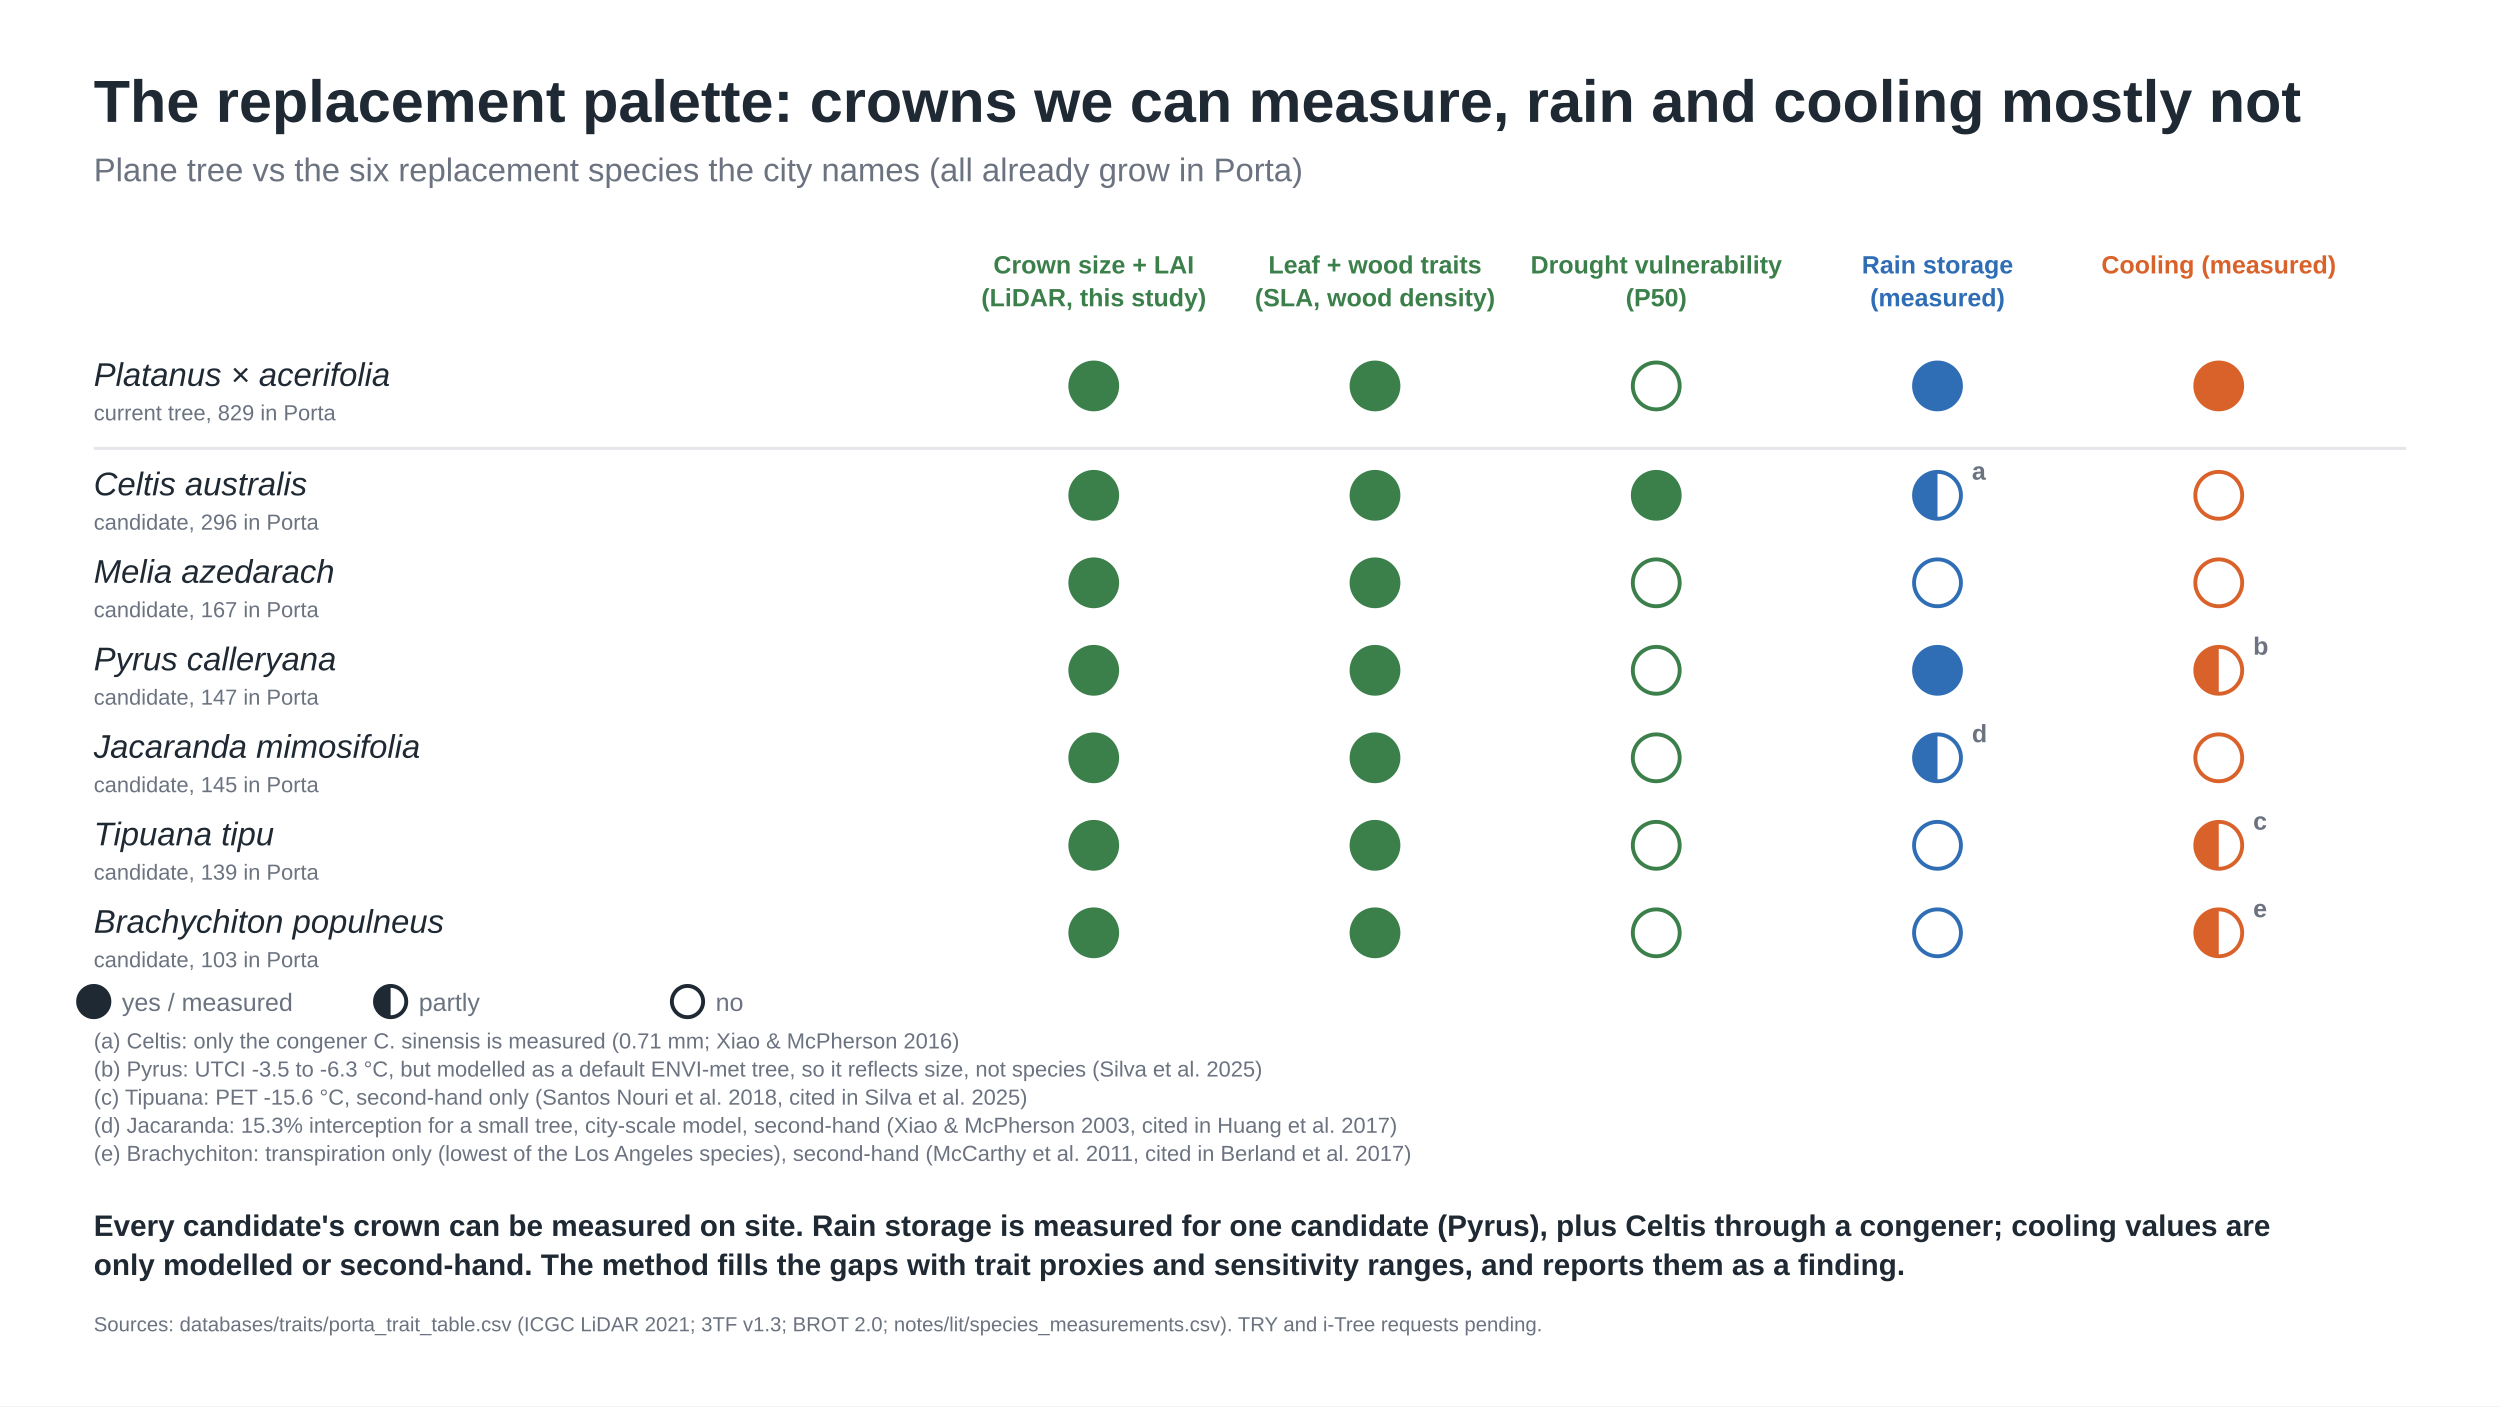
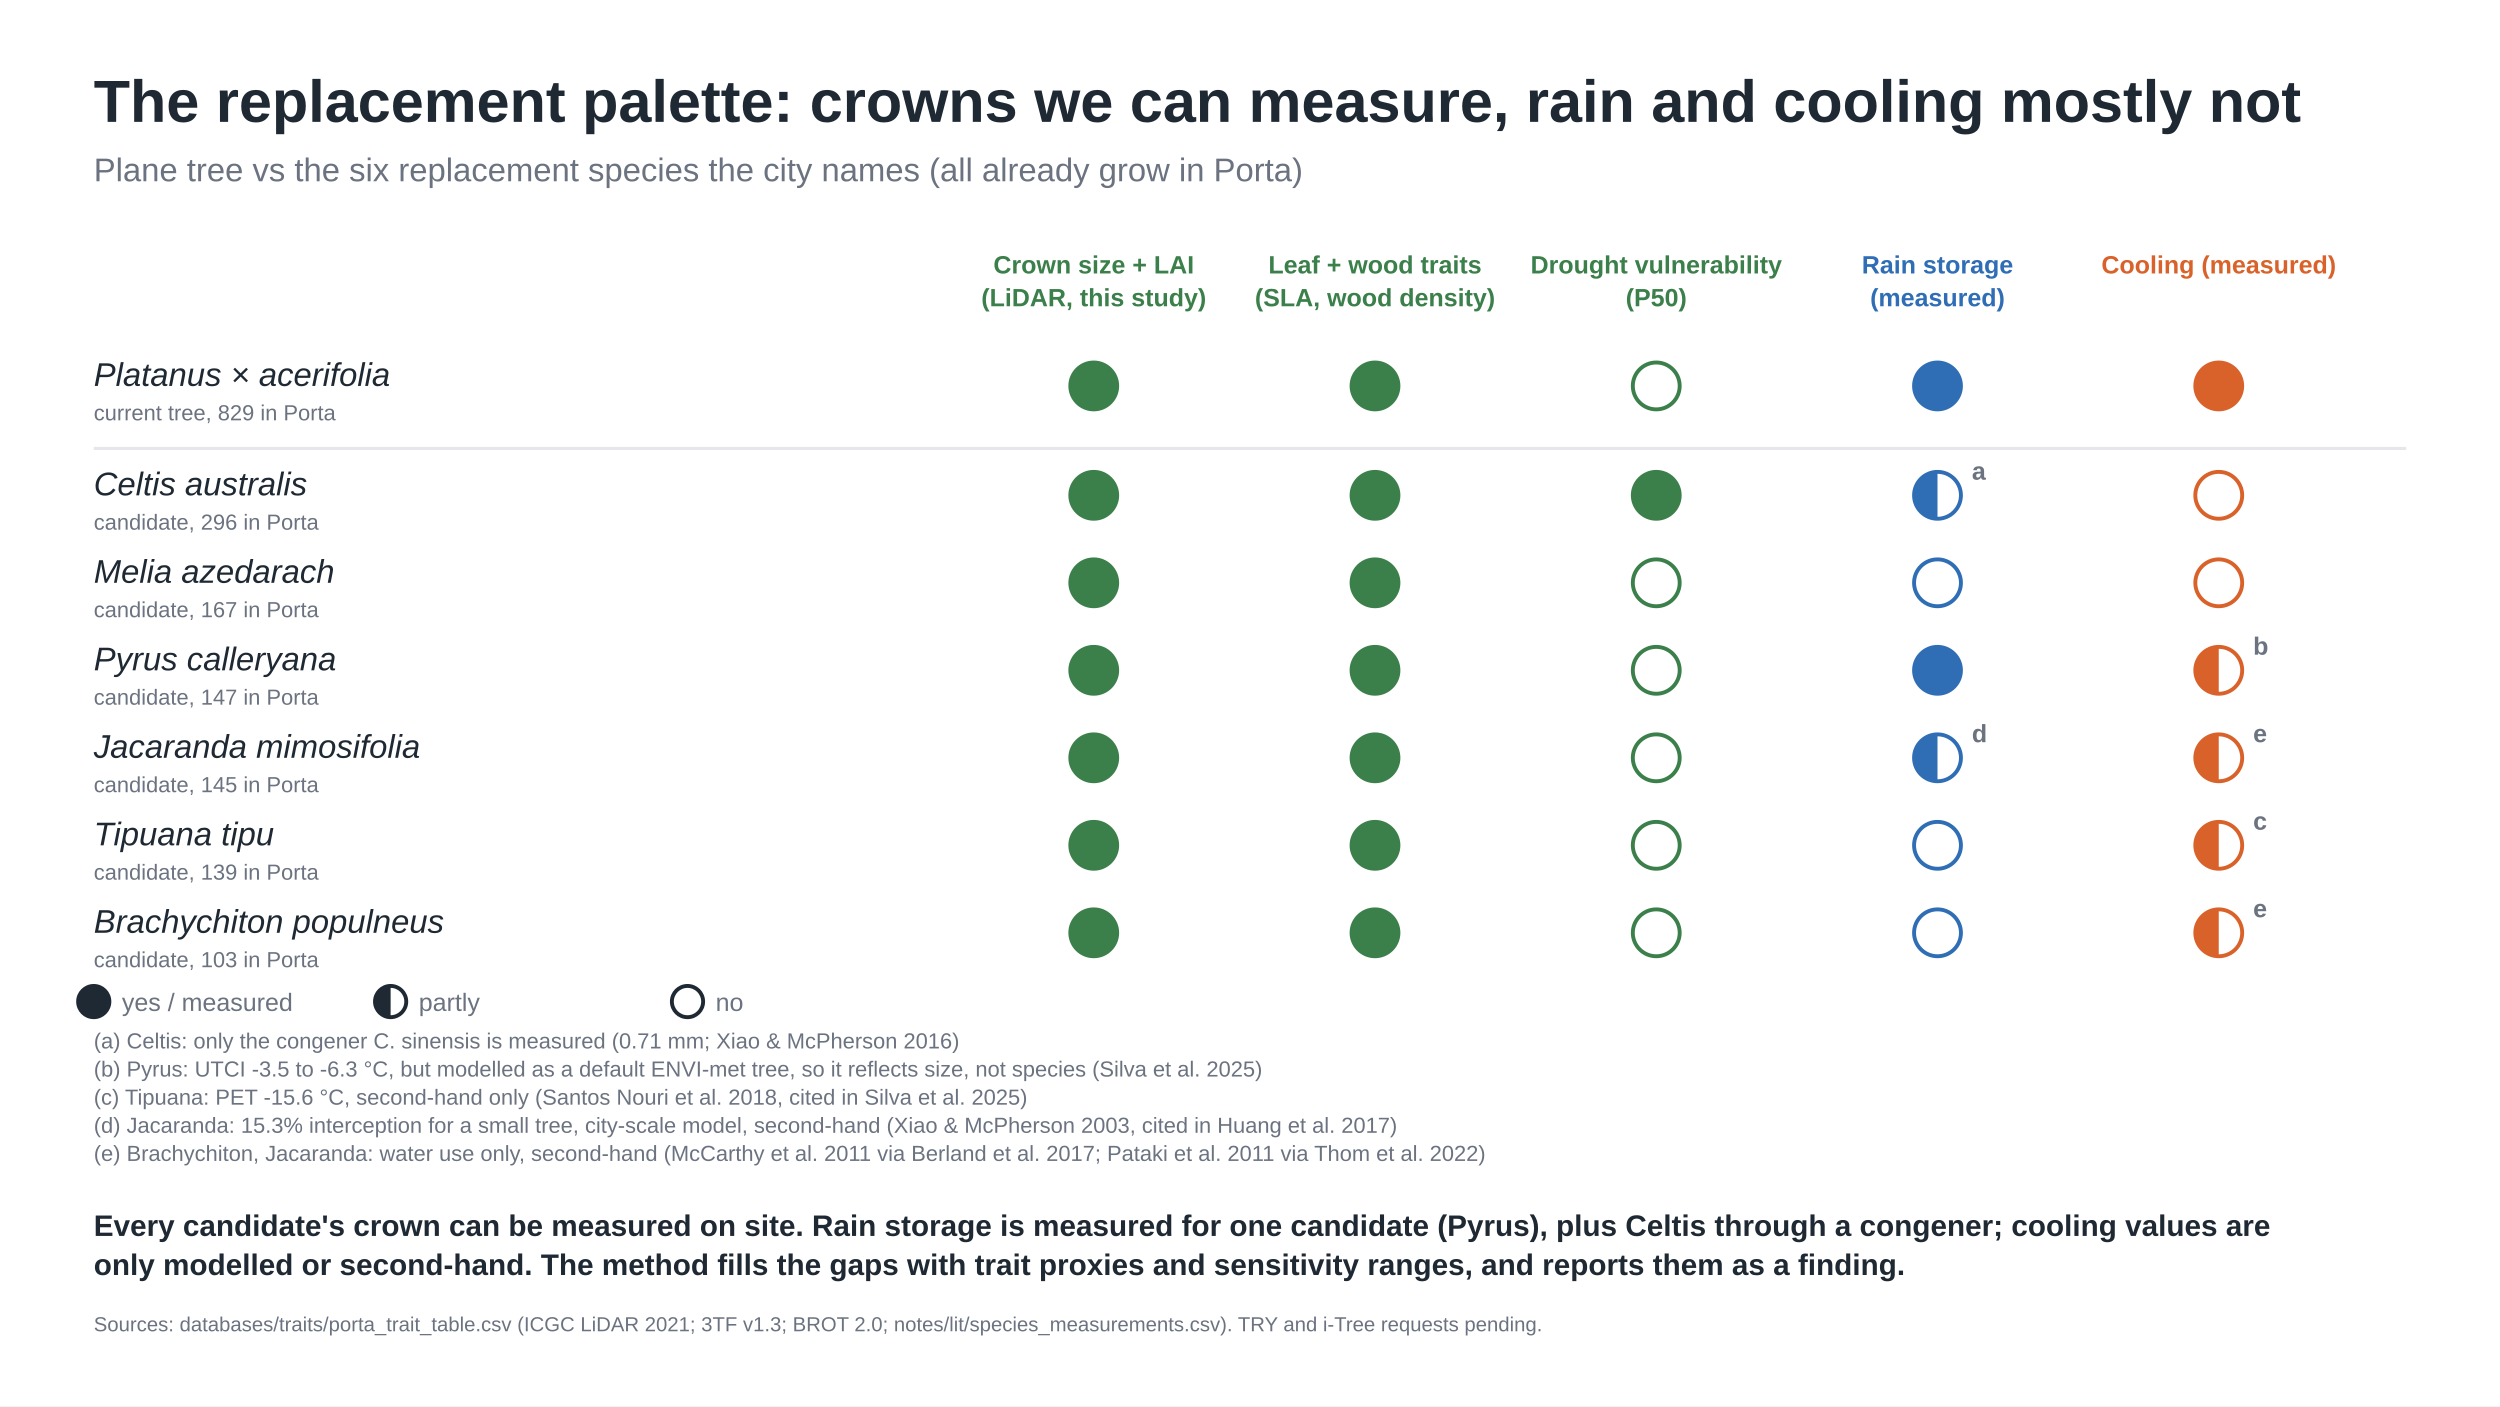
<svg xmlns="http://www.w3.org/2000/svg" width="1600" height="900" viewBox="0 0 1600 900" font-family="Arial, Helvetica, sans-serif">
  <defs>
    <marker id="arr" viewBox="0 0 10 10" refX="9" refY="5" markerWidth="7" markerHeight="7" orient="auto">
      <path d="M0,0 L10,5 L0,10 z" fill="#6B7280" />
    </marker>
  </defs>
  <rect width="1600" height="900" fill="#FFFFFF" />
  <text x="60" y="78" font-size="38" fill="#1F2933" font-weight="bold" text-anchor="start">The replacement palette: crowns we can measure, rain and cooling mostly not</text>
  <text x="60" y="116" font-size="21" fill="#6B7280" font-weight="normal" text-anchor="start">Plane tree vs the six replacement species the city names (all already grow in Porta)</text>
  <text x="700" y="175" font-size="16" fill="#3B7F4A" font-weight="bold" text-anchor="middle">Crown size + LAI</text>
  <text x="700" y="196" font-size="16" fill="#3B7F4A" font-weight="bold" text-anchor="middle">(LiDAR, this study)</text>
  <text x="880" y="175" font-size="16" fill="#3B7F4A" font-weight="bold" text-anchor="middle">Leaf + wood traits</text>
  <text x="880" y="196" font-size="16" fill="#3B7F4A" font-weight="bold" text-anchor="middle">(SLA, wood density)</text>
  <text x="1060" y="175" font-size="16" fill="#3B7F4A" font-weight="bold" text-anchor="middle">Drought vulnerability</text>
  <text x="1060" y="196" font-size="16" fill="#3B7F4A" font-weight="bold" text-anchor="middle">(P50)</text>
  <text x="1240" y="175" font-size="16" fill="#2F6DB5" font-weight="bold" text-anchor="middle">Rain storage</text>
  <text x="1240" y="196" font-size="16" fill="#2F6DB5" font-weight="bold" text-anchor="middle">(measured)</text>
  <text x="1420" y="175" font-size="16" fill="#D9622B" font-weight="bold" text-anchor="middle">Cooling (measured)</text>
  <text x="60" y="247" font-size="21" fill="#1F2933" font-weight="normal" text-anchor="start" font-style="italic">Platanus × acerifolia</text>
  <text x="60" y="269" font-size="14" fill="#6B7280" font-weight="normal" text-anchor="start">current tree, 829 in Porta</text>
  <circle cx="700" cy="247" r="15" fill="#FFFFFF" stroke="#3B7F4A" stroke-width="2.5" />
  <circle cx="700" cy="247" r="15" fill="#3B7F4A" />
  <circle cx="880" cy="247" r="15" fill="#FFFFFF" stroke="#3B7F4A" stroke-width="2.5" />
  <circle cx="880" cy="247" r="15" fill="#3B7F4A" />
  <circle cx="1060" cy="247" r="15" fill="#FFFFFF" stroke="#3B7F4A" stroke-width="2.5" />
  <circle cx="1240" cy="247" r="15" fill="#FFFFFF" stroke="#2F6DB5" stroke-width="2.5" />
  <circle cx="1240" cy="247" r="15" fill="#2F6DB5" />
  <circle cx="1420" cy="247" r="15" fill="#FFFFFF" stroke="#D9622B" stroke-width="2.5" />
  <circle cx="1420" cy="247" r="15" fill="#D9622B" />
  <line x1="60" y1="287" x2="1540" y2="287" stroke="#E5E7EB" stroke-width="2" />
  <text x="60" y="317" font-size="21" fill="#1F2933" font-weight="normal" text-anchor="start" font-style="italic">Celtis australis</text>
  <text x="60" y="339" font-size="14" fill="#6B7280" font-weight="normal" text-anchor="start">candidate, 296 in Porta</text>
  <circle cx="700" cy="317" r="15" fill="#FFFFFF" stroke="#3B7F4A" stroke-width="2.5" />
  <circle cx="700" cy="317" r="15" fill="#3B7F4A" />
  <circle cx="880" cy="317" r="15" fill="#FFFFFF" stroke="#3B7F4A" stroke-width="2.5" />
  <circle cx="880" cy="317" r="15" fill="#3B7F4A" />
  <circle cx="1060" cy="317" r="15" fill="#FFFFFF" stroke="#3B7F4A" stroke-width="2.5" />
  <circle cx="1060" cy="317" r="15" fill="#3B7F4A" />
  <circle cx="1240" cy="317" r="15" fill="#FFFFFF" stroke="#2F6DB5" stroke-width="2.5" />
  <path d="M1240,302 A15,15 0 0,0 1240,332 Z" fill="#2F6DB5" />
  <text x="1262" y="307" font-size="16" fill="#6B7280" font-weight="bold" text-anchor="start">a</text>
  <circle cx="1420" cy="317" r="15" fill="#FFFFFF" stroke="#D9622B" stroke-width="2.5" />
  <text x="60" y="373" font-size="21" fill="#1F2933" font-weight="normal" text-anchor="start" font-style="italic">Melia azedarach</text>
  <text x="60" y="395" font-size="14" fill="#6B7280" font-weight="normal" text-anchor="start">candidate, 167 in Porta</text>
  <circle cx="700" cy="373" r="15" fill="#FFFFFF" stroke="#3B7F4A" stroke-width="2.5" />
  <circle cx="700" cy="373" r="15" fill="#3B7F4A" />
  <circle cx="880" cy="373" r="15" fill="#FFFFFF" stroke="#3B7F4A" stroke-width="2.5" />
  <circle cx="880" cy="373" r="15" fill="#3B7F4A" />
  <circle cx="1060" cy="373" r="15" fill="#FFFFFF" stroke="#3B7F4A" stroke-width="2.5" />
  <circle cx="1240" cy="373" r="15" fill="#FFFFFF" stroke="#2F6DB5" stroke-width="2.5" />
  <circle cx="1420" cy="373" r="15" fill="#FFFFFF" stroke="#D9622B" stroke-width="2.5" />
  <text x="60" y="429" font-size="21" fill="#1F2933" font-weight="normal" text-anchor="start" font-style="italic">Pyrus calleryana</text>
  <text x="60" y="451" font-size="14" fill="#6B7280" font-weight="normal" text-anchor="start">candidate, 147 in Porta</text>
  <circle cx="700" cy="429" r="15" fill="#FFFFFF" stroke="#3B7F4A" stroke-width="2.5" />
  <circle cx="700" cy="429" r="15" fill="#3B7F4A" />
  <circle cx="880" cy="429" r="15" fill="#FFFFFF" stroke="#3B7F4A" stroke-width="2.5" />
  <circle cx="880" cy="429" r="15" fill="#3B7F4A" />
  <circle cx="1060" cy="429" r="15" fill="#FFFFFF" stroke="#3B7F4A" stroke-width="2.5" />
  <circle cx="1240" cy="429" r="15" fill="#FFFFFF" stroke="#2F6DB5" stroke-width="2.5" />
  <circle cx="1240" cy="429" r="15" fill="#2F6DB5" />
  <circle cx="1420" cy="429" r="15" fill="#FFFFFF" stroke="#D9622B" stroke-width="2.5" />
  <path d="M1420,414 A15,15 0 0,0 1420,444 Z" fill="#D9622B" />
  <text x="1442" y="419" font-size="16" fill="#6B7280" font-weight="bold" text-anchor="start">b</text>
  <text x="60" y="485" font-size="21" fill="#1F2933" font-weight="normal" text-anchor="start" font-style="italic">Jacaranda mimosifolia</text>
  <text x="60" y="507" font-size="14" fill="#6B7280" font-weight="normal" text-anchor="start">candidate, 145 in Porta</text>
  <circle cx="700" cy="485" r="15" fill="#FFFFFF" stroke="#3B7F4A" stroke-width="2.5" />
  <circle cx="700" cy="485" r="15" fill="#3B7F4A" />
  <circle cx="880" cy="485" r="15" fill="#FFFFFF" stroke="#3B7F4A" stroke-width="2.5" />
  <circle cx="880" cy="485" r="15" fill="#3B7F4A" />
  <circle cx="1060" cy="485" r="15" fill="#FFFFFF" stroke="#3B7F4A" stroke-width="2.5" />
  <circle cx="1240" cy="485" r="15" fill="#FFFFFF" stroke="#2F6DB5" stroke-width="2.5" />
  <path d="M1240,470 A15,15 0 0,0 1240,500 Z" fill="#2F6DB5" />
  <text x="1262" y="475" font-size="16" fill="#6B7280" font-weight="bold" text-anchor="start">d</text>
  <circle cx="1420" cy="485" r="15" fill="#FFFFFF" stroke="#D9622B" stroke-width="2.5" />
+   <path d="M1420,470 A15,15 0 0,0 1420,500 Z" fill="#D9622B" />
+   <text x="1442" y="475" font-size="16" fill="#6B7280" font-weight="bold" text-anchor="start">e</text>
  <text x="60" y="541" font-size="21" fill="#1F2933" font-weight="normal" text-anchor="start" font-style="italic">Tipuana tipu</text>
  <text x="60" y="563" font-size="14" fill="#6B7280" font-weight="normal" text-anchor="start">candidate, 139 in Porta</text>
  <circle cx="700" cy="541" r="15" fill="#FFFFFF" stroke="#3B7F4A" stroke-width="2.5" />
  <circle cx="700" cy="541" r="15" fill="#3B7F4A" />
  <circle cx="880" cy="541" r="15" fill="#FFFFFF" stroke="#3B7F4A" stroke-width="2.5" />
  <circle cx="880" cy="541" r="15" fill="#3B7F4A" />
  <circle cx="1060" cy="541" r="15" fill="#FFFFFF" stroke="#3B7F4A" stroke-width="2.5" />
  <circle cx="1240" cy="541" r="15" fill="#FFFFFF" stroke="#2F6DB5" stroke-width="2.5" />
  <circle cx="1420" cy="541" r="15" fill="#FFFFFF" stroke="#D9622B" stroke-width="2.5" />
  <path d="M1420,526 A15,15 0 0,0 1420,556 Z" fill="#D9622B" />
  <text x="1442" y="531" font-size="16" fill="#6B7280" font-weight="bold" text-anchor="start">c</text>
  <text x="60" y="597" font-size="21" fill="#1F2933" font-weight="normal" text-anchor="start" font-style="italic">Brachychiton populneus</text>
  <text x="60" y="619" font-size="14" fill="#6B7280" font-weight="normal" text-anchor="start">candidate, 103 in Porta</text>
  <circle cx="700" cy="597" r="15" fill="#FFFFFF" stroke="#3B7F4A" stroke-width="2.5" />
  <circle cx="700" cy="597" r="15" fill="#3B7F4A" />
  <circle cx="880" cy="597" r="15" fill="#FFFFFF" stroke="#3B7F4A" stroke-width="2.5" />
  <circle cx="880" cy="597" r="15" fill="#3B7F4A" />
  <circle cx="1060" cy="597" r="15" fill="#FFFFFF" stroke="#3B7F4A" stroke-width="2.5" />
  <circle cx="1240" cy="597" r="15" fill="#FFFFFF" stroke="#2F6DB5" stroke-width="2.5" />
  <circle cx="1420" cy="597" r="15" fill="#FFFFFF" stroke="#D9622B" stroke-width="2.5" />
  <path d="M1420,582 A15,15 0 0,0 1420,612 Z" fill="#D9622B" />
  <text x="1442" y="587" font-size="16" fill="#6B7280" font-weight="bold" text-anchor="start">e</text>
  <circle cx="60" cy="641" r="10" fill="#FFFFFF" stroke="#1F2933" stroke-width="2.5" />
  <circle cx="60" cy="641" r="10" fill="#1F2933" />
  <text x="78" y="647" font-size="16" fill="#6B7280" font-weight="normal" text-anchor="start">yes / measured</text>
  <circle cx="250" cy="641" r="10" fill="#FFFFFF" stroke="#1F2933" stroke-width="2.5" />
  <path d="M250,631 A10,10 0 0,0 250,651 Z" fill="#1F2933" />
  <text x="268" y="647" font-size="16" fill="#6B7280" font-weight="normal" text-anchor="start">partly</text>
  <circle cx="440" cy="641" r="10" fill="#FFFFFF" stroke="#1F2933" stroke-width="2.5" />
  <text x="458" y="647" font-size="16" fill="#6B7280" font-weight="normal" text-anchor="start">no</text>
  <text x="60" y="671" font-size="14" fill="#6B7280" font-weight="normal" text-anchor="start">(a) Celtis: only the congener C. sinensis is measured (0.71 mm; Xiao &amp; McPherson 2016)</text>
  <text x="60" y="689" font-size="14" fill="#6B7280" font-weight="normal" text-anchor="start">(b) Pyrus: UTCI -3.5 to -6.3 °C, but modelled as a default ENVI-met tree, so it reflects size, not species (Silva et al. 2025)</text>
  <text x="60" y="707" font-size="14" fill="#6B7280" font-weight="normal" text-anchor="start">(c) Tipuana: PET -15.6 °C, second-hand only (Santos Nouri et al. 2018, cited in Silva et al. 2025)</text>
  <text x="60" y="725" font-size="14" fill="#6B7280" font-weight="normal" text-anchor="start">(d) Jacaranda: 15.3% interception for a small tree, city-scale model, second-hand (Xiao &amp; McPherson 2003, cited in Huang et al. 2017)</text>
-   <text x="60" y="743" font-size="14" fill="#6B7280" font-weight="normal" text-anchor="start">(e) Brachychiton: transpiration only (lowest of the Los Angeles species), second-hand (McCarthy et al. 2011, cited in Berland et al. 2017)</text>
+   <text x="60" y="743" font-size="14" fill="#6B7280" font-weight="normal" text-anchor="start">(e) Brachychiton, Jacaranda: water use only, second-hand (McCarthy et al. 2011 via Berland et al. 2017; Pataki et al. 2011 via Thom et al. 2022)</text>
  <text x="60" y="791" font-size="19" fill="#1F2933" font-weight="bold" text-anchor="start">Every candidate's crown can be measured on site. Rain storage is measured for one candidate (Pyrus), plus Celtis through a congener; cooling values are</text>
  <text x="60" y="816" font-size="19" fill="#1F2933" font-weight="bold" text-anchor="start">only modelled or second-hand. The method fills the gaps with trait proxies and sensitivity ranges, and reports them as a finding.</text>
  <text x="60" y="852" font-size="13" fill="#6B7280" font-weight="normal" text-anchor="start">Sources: databases/traits/porta_trait_table.csv (ICGC LiDAR 2021; 3TF v1.3; BROT 2.0; notes/lit/species_measurements.csv). TRY and i-Tree requests pending.</text>
</svg>
